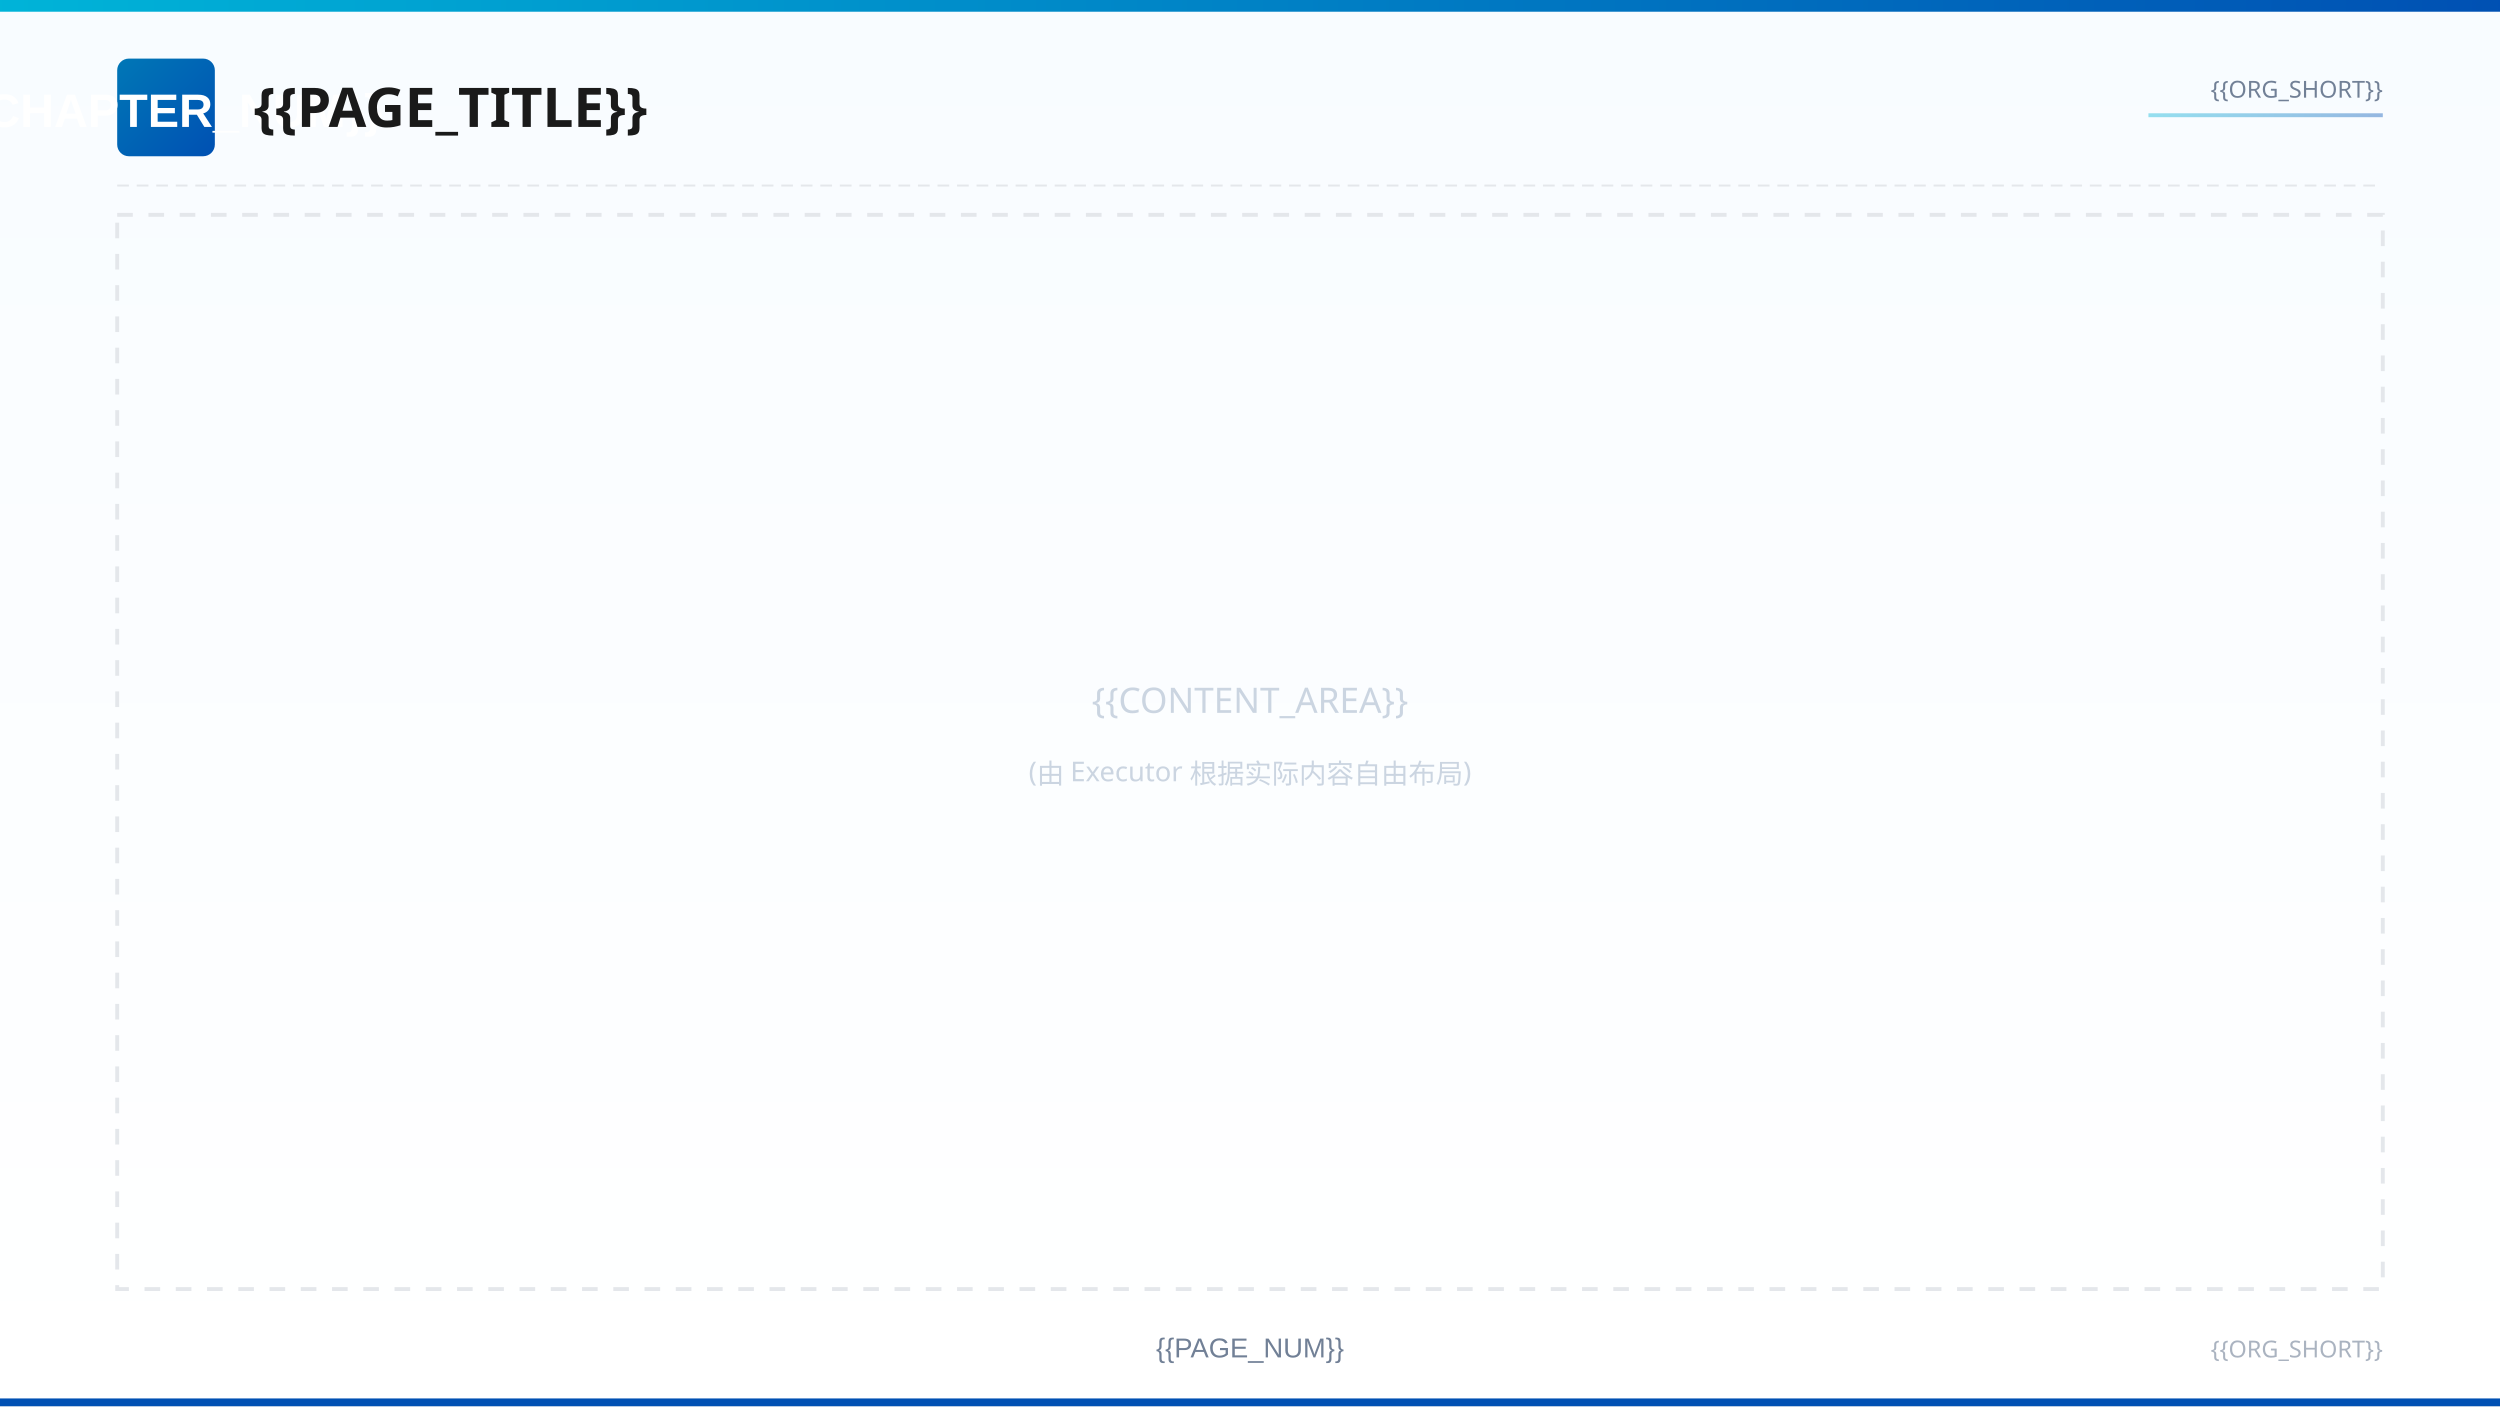
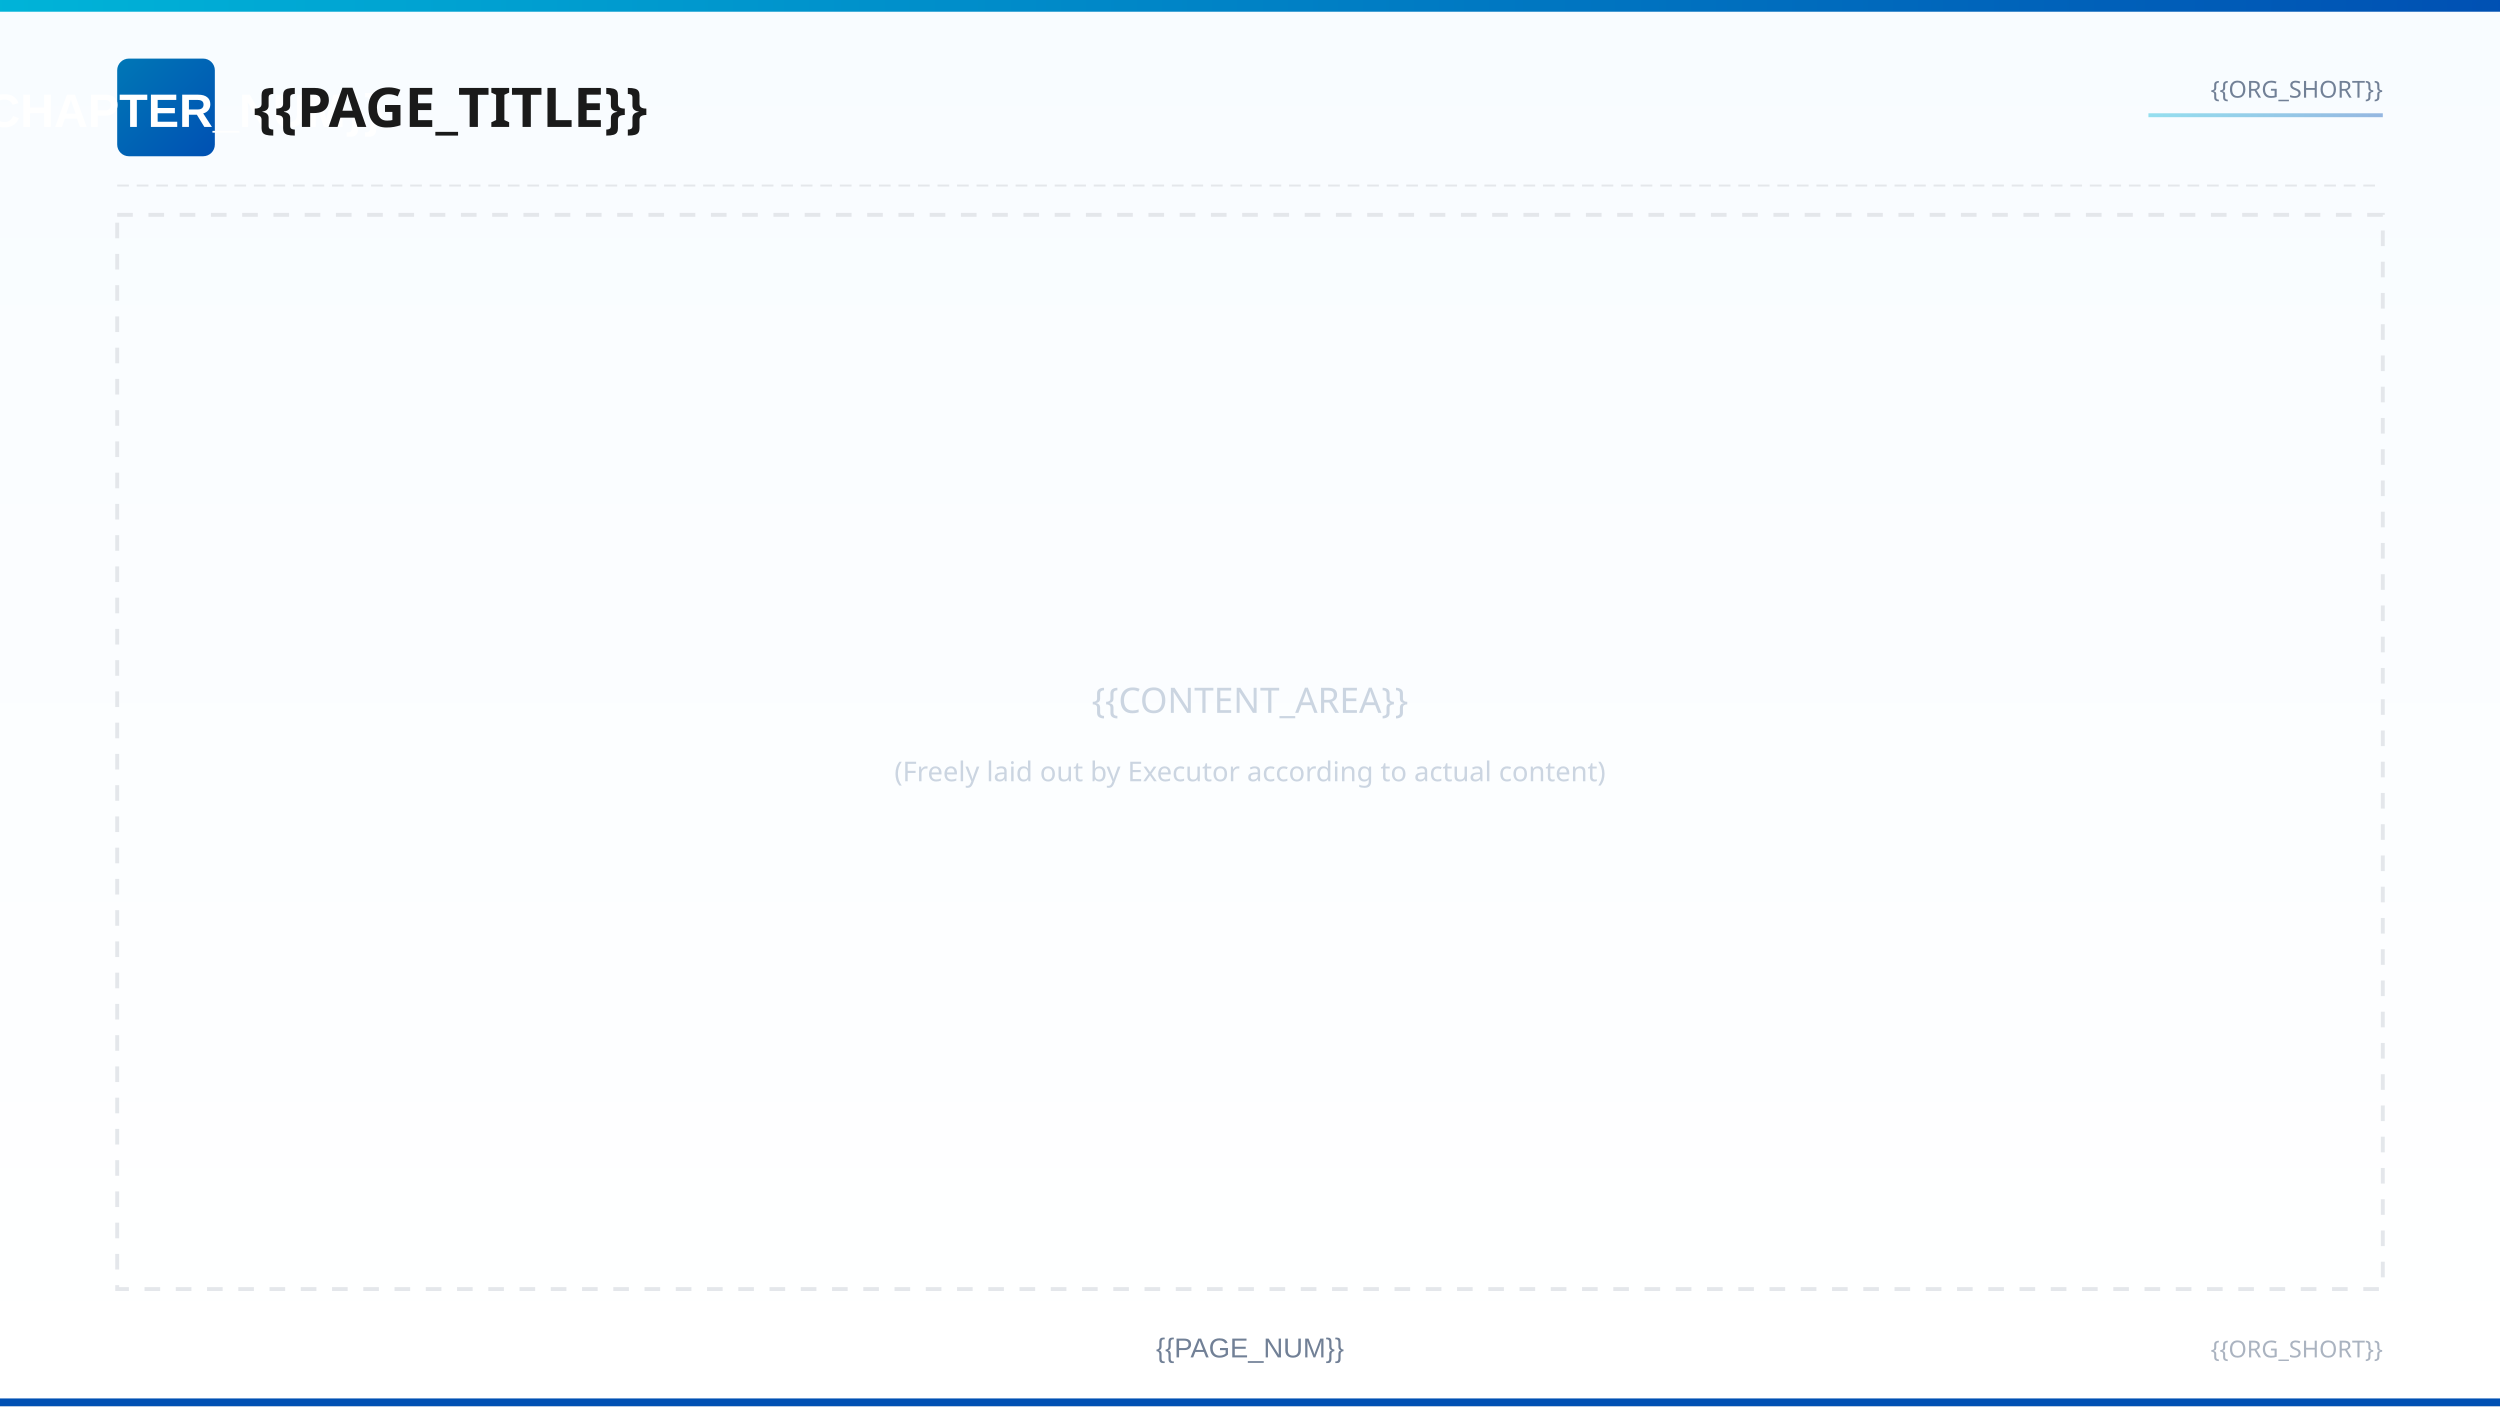
<svg xmlns="http://www.w3.org/2000/svg" viewBox="0 0 1280 720">
  <defs>
    <linearGradient id="topGrad" x1="0%" y1="0%" x2="100%" y2="0%">
      <stop offset="0%" style="stop-color:#00B4D8;stop-opacity:1" />
      <stop offset="100%" style="stop-color:#0050B3;stop-opacity:1" />
    </linearGradient>
    <linearGradient id="numGrad" x1="0%" y1="0%" x2="100%" y2="100%">
      <stop offset="0%" style="stop-color:#0077B6;stop-opacity:1" />
      <stop offset="100%" style="stop-color:#0050B3;stop-opacity:1" />
    </linearGradient>
    <linearGradient id="bgGrad" x1="0%" y1="0%" x2="0%" y2="100%">
      <stop offset="0%" style="stop-color:#F8FCFF;stop-opacity:1" />
      <stop offset="100%" style="stop-color:#FFFFFF;stop-opacity:1" />
    </linearGradient>
  </defs>
  <rect x="0" y="0" width="1280" height="720" fill="url(#bgGrad)" />
  <rect x="0" y="0" width="1280" height="6" fill="url(#topGrad)" />
  <rect x="60" y="30" width="50" height="50" rx="6" fill="url(#numGrad)" />
  <text x="85" y="65" text-anchor="middle" font-family="Arial, sans-serif" font-size="24" font-weight="bold" fill="#FFFFFF">{{CHAPTER_NUM}}</text>
  <text x="130" y="65" font-family="Microsoft YaHei, SimHei, sans-serif" font-size="28" font-weight="bold" fill="#1A1A1A">{{PAGE_TITLE}}</text>
  <text x="1220" y="50" text-anchor="end" font-family="Microsoft YaHei, sans-serif" font-size="12" fill="#718096">{{ORG_SHORT}}</text>
  <rect x="1100" y="58" width="120" height="2" fill="url(#topGrad)" fill-opacity="0.4" />
  <line x1="60" y1="95" x2="1220" y2="95" stroke="#E4E7EB" stroke-width="1" stroke-dasharray="6,4" />
  <rect x="60" y="110" width="1160" height="550" fill="none" stroke="#E4E7EB" stroke-width="2" stroke-dasharray="8,8" />
  <text x="640" y="365" text-anchor="middle" fill="#CBD5E1" font-size="18" font-family="Microsoft YaHei, sans-serif">
        {{CONTENT_AREA}}
    </text>
  <text x="640" y="400" text-anchor="middle" fill="#CBD5E1" font-size="14" font-family="Microsoft YaHei, sans-serif">
-         (由 Executor 根据实际内容自由布局)
+         (Freely laid out by Executor according to actual content)
    </text>
  <rect x="0" y="716" width="1280" height="4" fill="#0050B3" />
  <text x="640" y="695" text-anchor="middle" font-family="Arial, sans-serif" font-size="14" fill="#718096">{{PAGE_NUM}}</text>
  <text x="1220" y="695" text-anchor="end" font-family="Microsoft YaHei, sans-serif" font-size="12" fill="#718096" fill-opacity="0.6">{{ORG_SHORT}}</text>
</svg>
